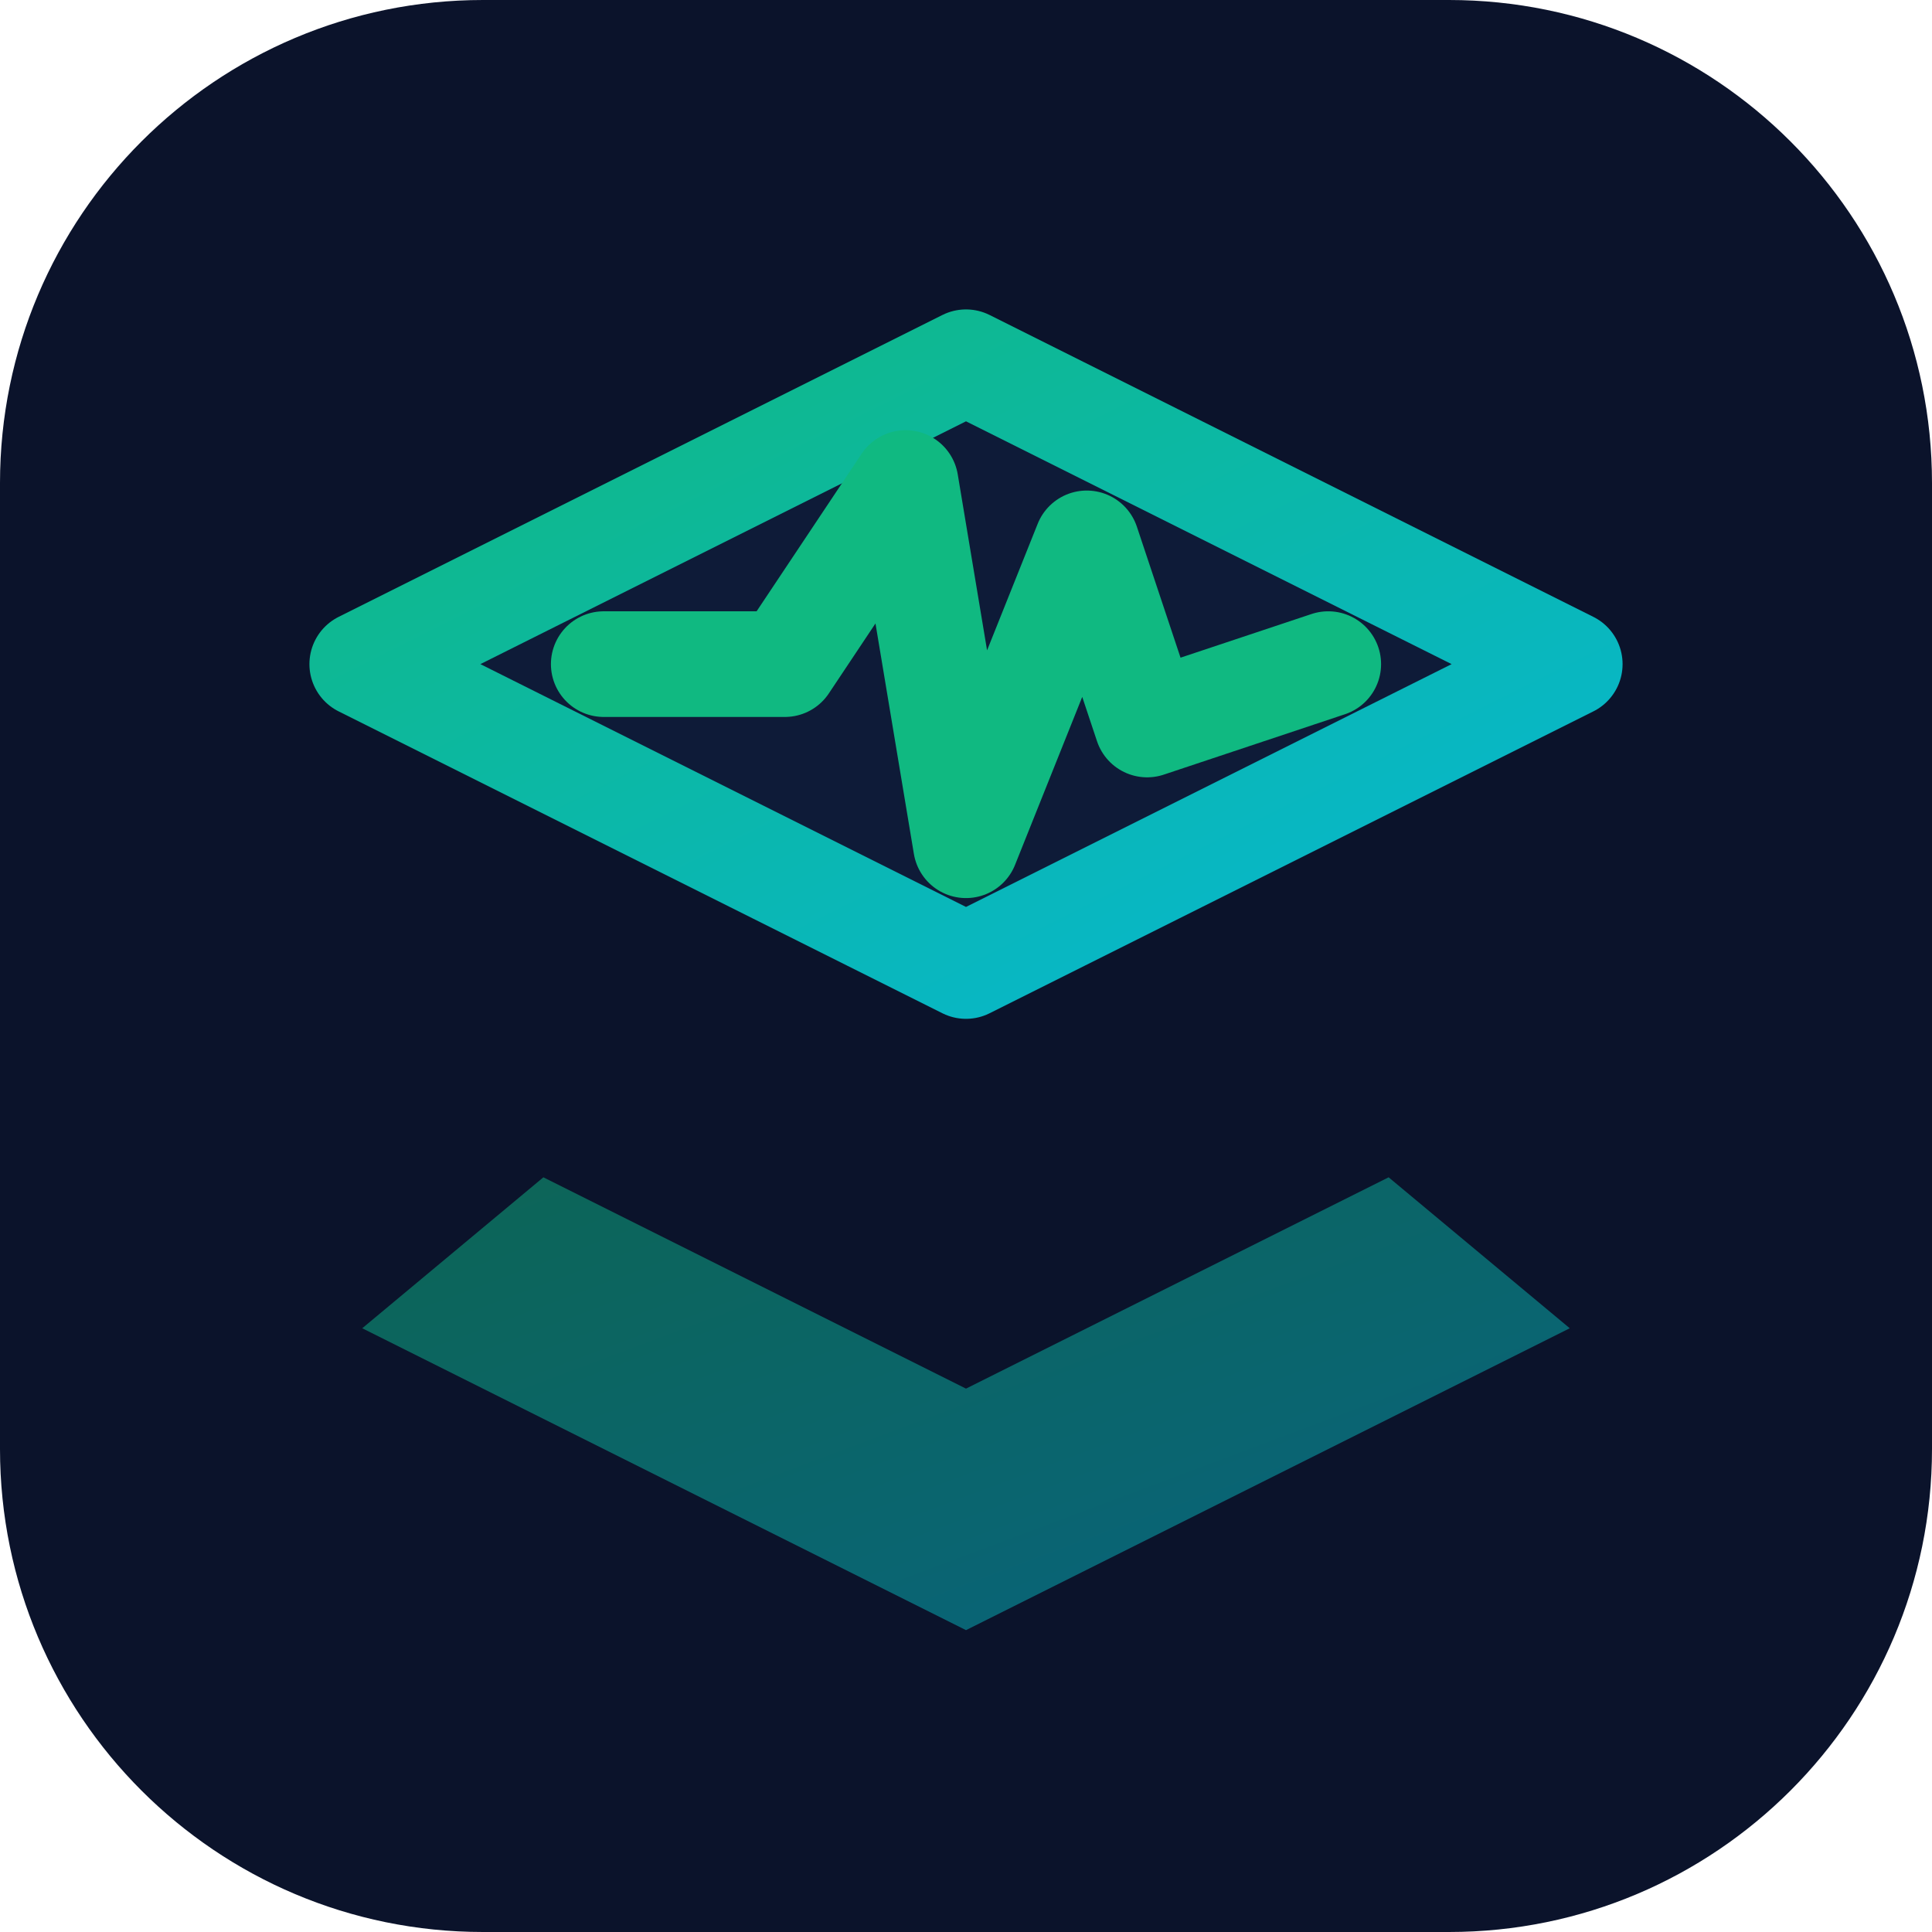
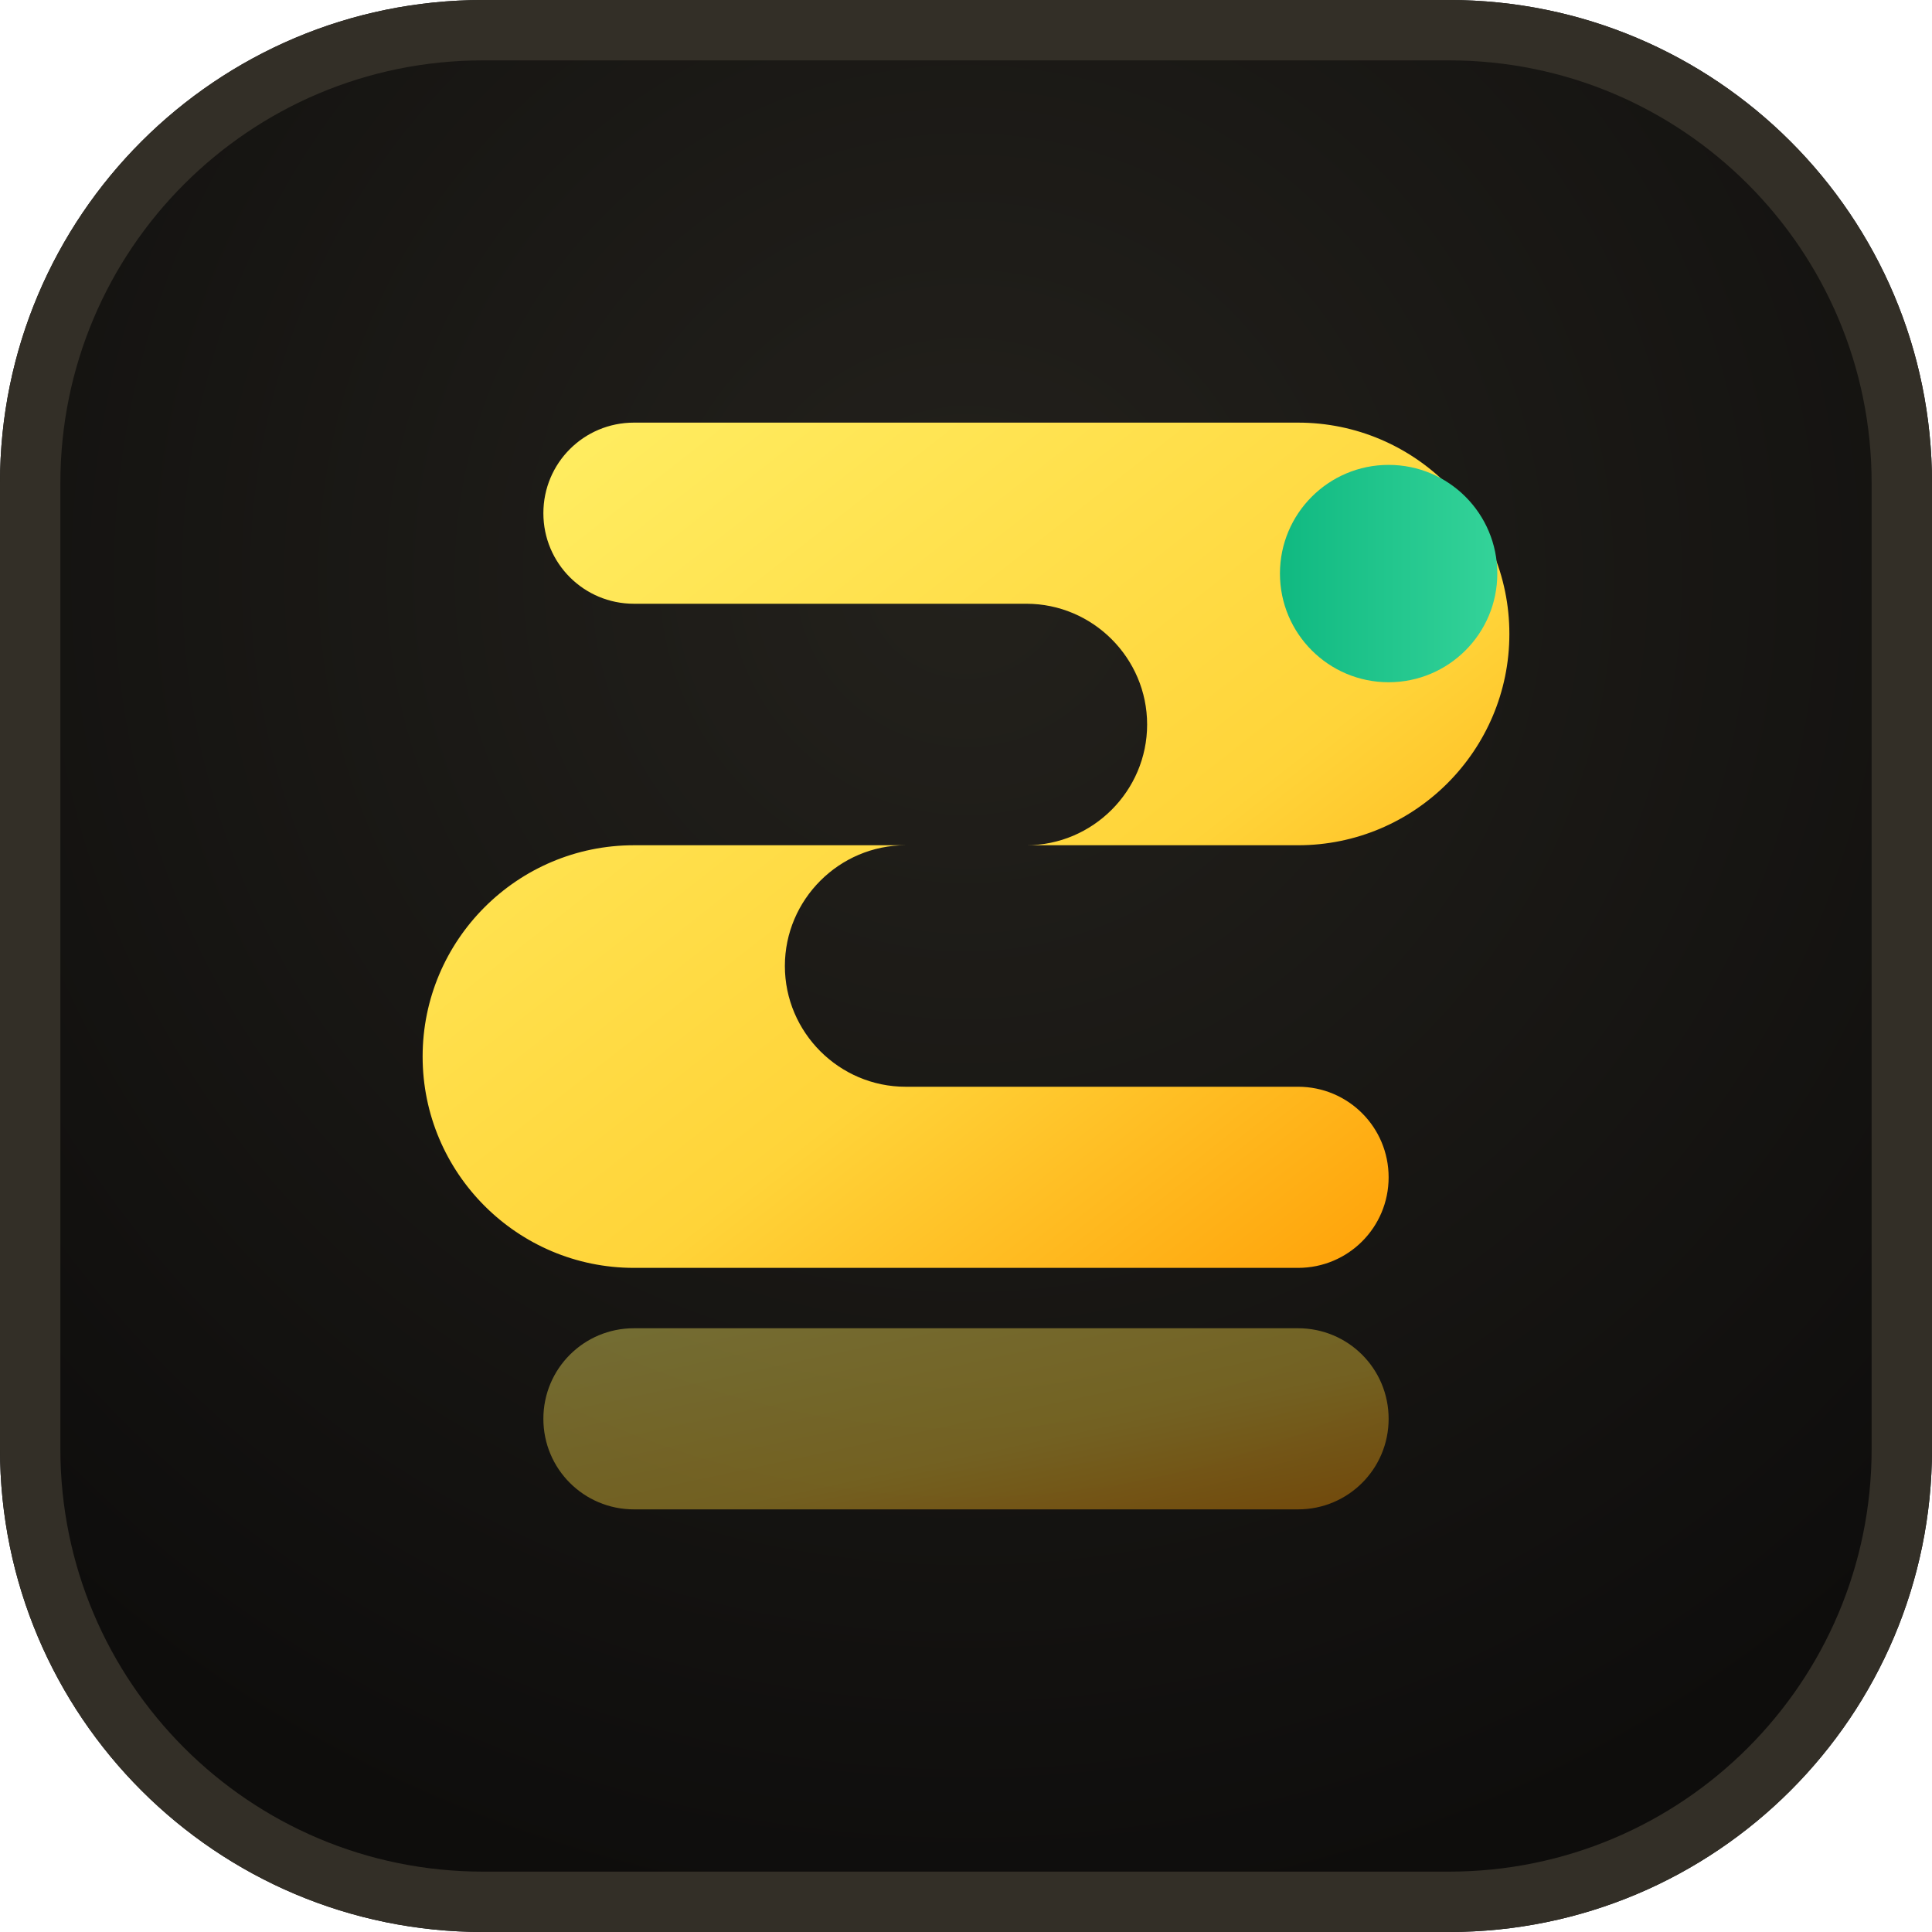
<svg xmlns="http://www.w3.org/2000/svg" viewBox="0 0 32 32" fill="none">
  <defs>
-     <linearGradient id="ss-fav-grad" x1="0%" y1="0%" x2="100%" y2="100%">
+     <linearGradient id="ss-s-gold" x1="0%" y1="0%" x2="100%" y2="100%">
+       <stop offset="0%" stop-color="#FFF066" />
+       <stop offset="60%" stop-color="#FFD439" />
+       <stop offset="100%" stop-color="#FF9900" />
+     </linearGradient>
+     <linearGradient id="ss-s-glow" x1="0%" y1="0%" x2="100%" y2="0%">
      <stop offset="0%" stop-color="#10B981" />
-       <stop offset="100%" stop-color="#06B6D4" />
+       <stop offset="100%" stop-color="#34D399" />
    </linearGradient>
+     <radialGradient id="ss-bg-grad" cx="50%" cy="30%" r="70%">
+       <stop offset="0%" stop-color="#23211C" />
+       <stop offset="100%" stop-color="#0E0D0C" />
+     </radialGradient>
  </defs>
-   <rect width="32" height="32" rx="8" fill="#0B132B" />
-   <path d="M6 22L16 27L26 22L23 19.5L16 23L9 19.5L6 22Z" fill="url(#ss-fav-grad)" fill-opacity="0.5" />
-   <path d="M16 6L26 11L16 16L6 11L16 6Z" fill="#0E1B38" stroke="url(#ss-fav-grad)" stroke-width="1.75" stroke-linejoin="round" />
-   <path d="M10 11H13L15 8L16 14L18 9L19 12L22 11" stroke="#10B981" stroke-width="1.75" stroke-linecap="round" stroke-linejoin="round" />
+   <rect width="32" height="32" rx="8" fill="url(#ss-bg-grad)" />
+   <rect x="0.5" y="0.5" width="31" height="31" rx="7.5" stroke="#332F27" stroke-width="1" />
+   <path d="M9 8.5C9 7.67 9.67 7 10.5 7H21.5C23.43 7 25 8.57 25 10.5C25 12.43 23.43 14 21.5 14H15C13.9 14 13 14.9 13 16C13 17.1 13.9 18 15 18H21.5C22.33 18 23 18.67 23 19.5C23 20.33 22.33 21 21.5 21H10.5C8.57 21 7 19.43 7 17.5C7 15.57 8.57 14 10.5 14H17C18.1 14 19 13.1 19 12C19 10.9 18.1 10 17 10H10.5C9.67 10 9 9.33 9 8.5Z" fill="url(#ss-s-gold)" />
+   <path d="M10.5 22C9.67 22 9 22.67 9 23.5C9 24.33 9.67 25 10.5 25H21.5C22.33 25 23 24.33 23 23.5C23 22.67 22.33 22 21.5 22H10.5Z" fill="url(#ss-s-gold)" fill-opacity="0.4" />
+   <circle cx="23" cy="9.5" r="1.8" fill="url(#ss-s-glow)" />
</svg>
